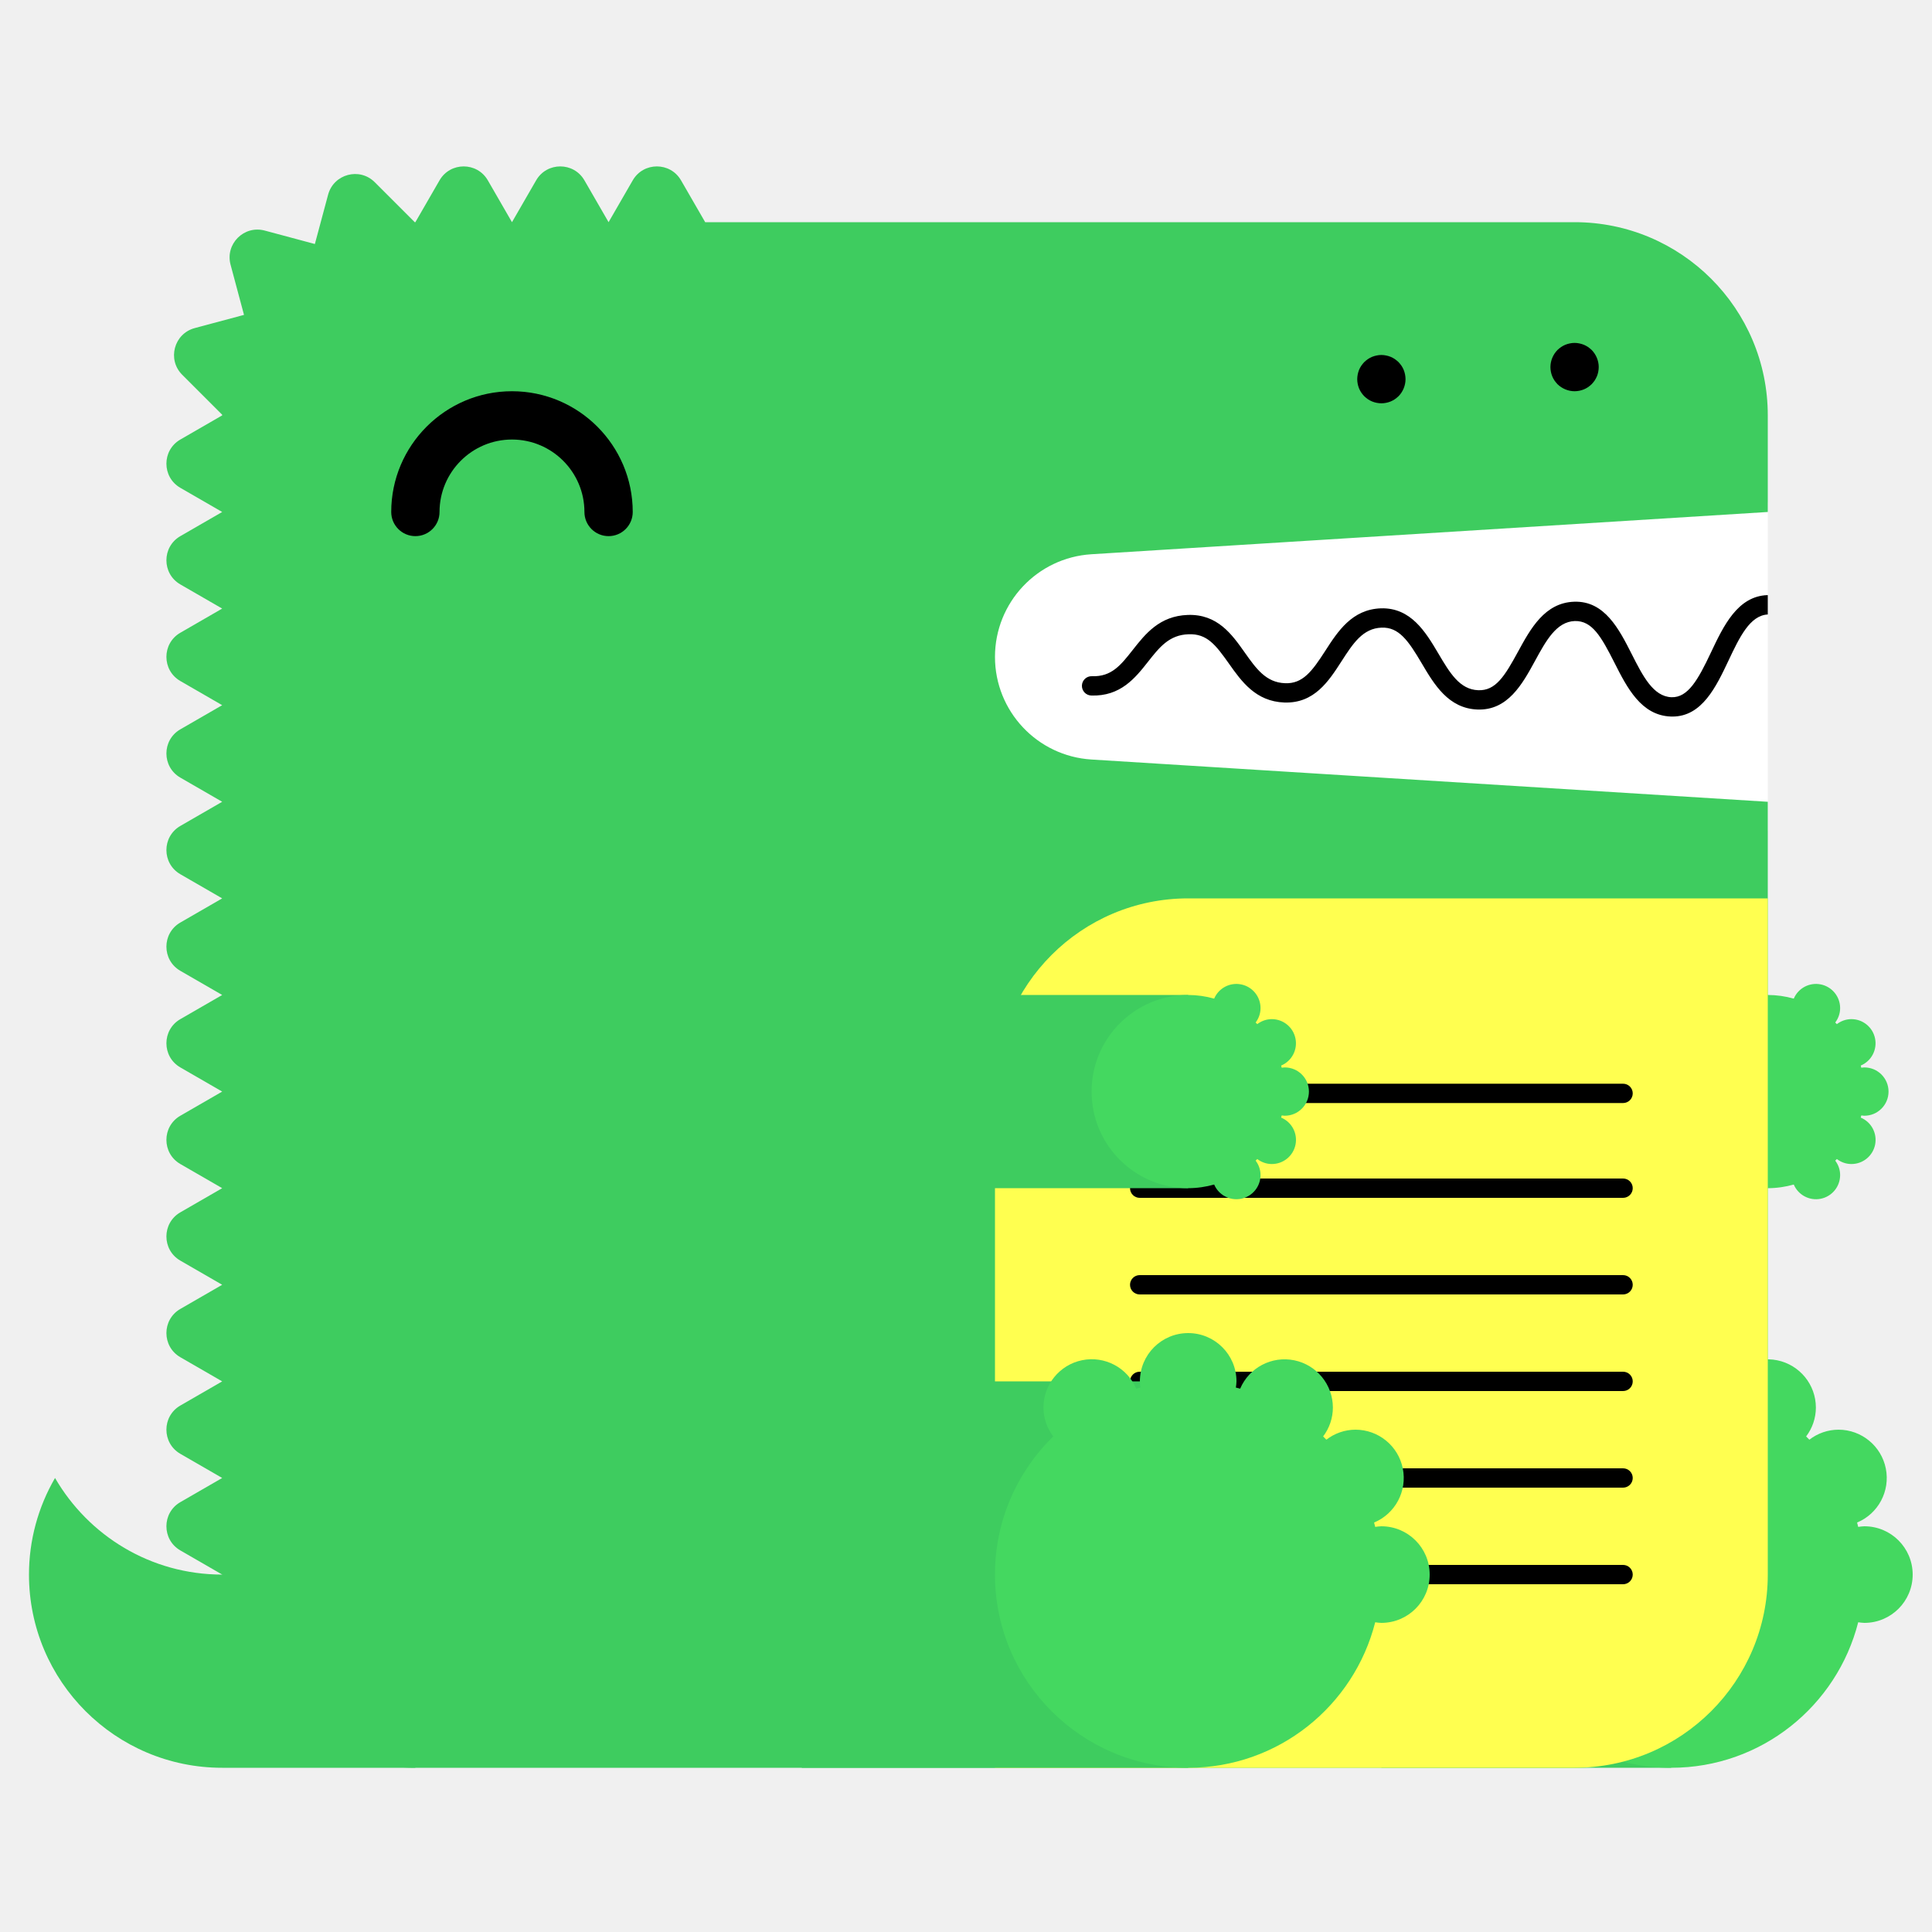
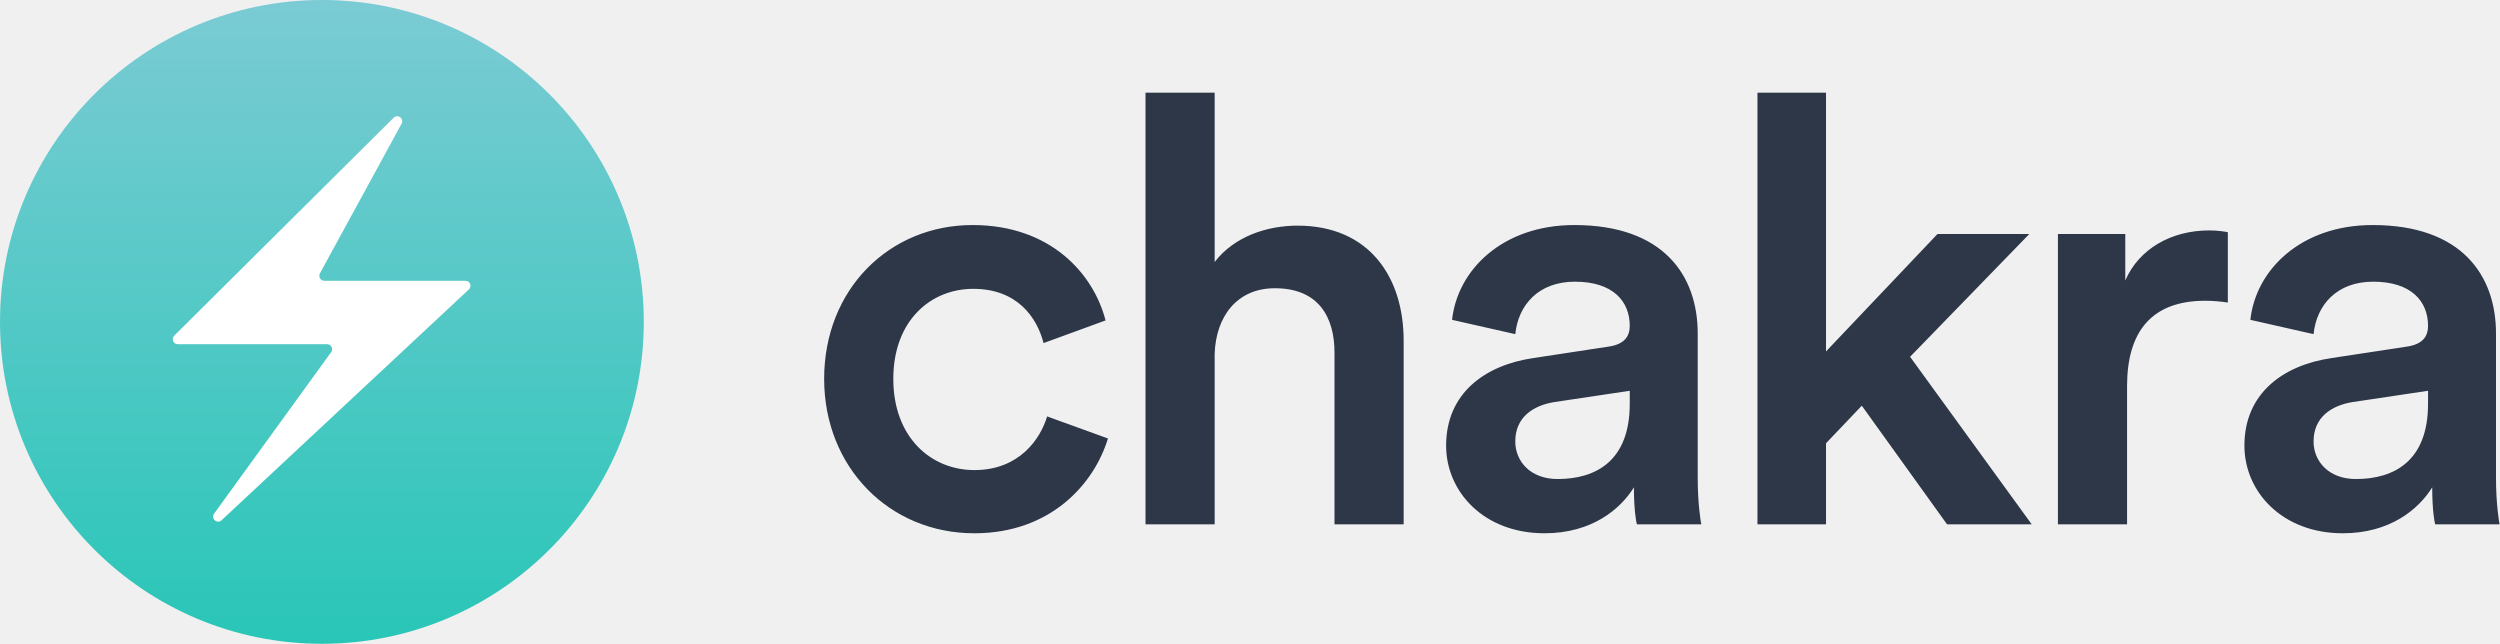
- <svg xmlns="http://www.w3.org/2000/svg" width="200" height="200" viewBox="0 0 200 200">
-   <g fill="none" fill-rule="evenodd">
-     <path fill="#FFF" d="M99 52h84v34H99z" />
-     <path d="M23 163c-7.398 0-13.843-4.027-17.303-10A19.886 19.886 0 0 0 3 163c0 11.046 8.954 20 20 20h20v-20H23z" fill="#3ECC5F" />
-     <path d="M112.98 57.376L183 53V43c0-11.046-8.954-20-20-20H73l-2.5-4.33c-1.112-1.925-3.889-1.925-5 0L63 23l-2.5-4.33c-1.111-1.925-3.889-1.925-5 0L53 23l-2.5-4.33c-1.111-1.925-3.889-1.925-5 0L43 23c-.022 0-.042.003-.065.003l-4.142-4.141c-1.57-1.571-4.252-.853-4.828 1.294l-1.369 5.104-5.192-1.392c-2.148-.575-4.111 1.389-3.535 3.536l1.39 5.193-5.102 1.367c-2.148.576-2.867 3.259-1.296 4.83l4.142 4.142c0 .021-.003.042-.003.064l-4.33 2.5c-1.925 1.111-1.925 3.889 0 5L23 53l-4.33 2.5c-1.925 1.111-1.925 3.889 0 5L23 63l-4.33 2.5c-1.925 1.111-1.925 3.889 0 5L23 73l-4.33 2.5c-1.925 1.111-1.925 3.889 0 5L23 83l-4.33 2.5c-1.925 1.111-1.925 3.889 0 5L23 93l-4.33 2.5c-1.925 1.111-1.925 3.889 0 5L23 103l-4.33 2.5c-1.925 1.111-1.925 3.889 0 5L23 113l-4.33 2.5c-1.925 1.111-1.925 3.889 0 5L23 123l-4.33 2.5c-1.925 1.111-1.925 3.889 0 5L23 133l-4.33 2.5c-1.925 1.111-1.925 3.889 0 5L23 143l-4.33 2.5c-1.925 1.111-1.925 3.889 0 5L23 153l-4.33 2.5c-1.925 1.111-1.925 3.889 0 5L23 163c0 11.046 8.954 20 20 20h120c11.046 0 20-8.954 20-20V83l-70.02-4.376A10.645 10.645 0 0 1 103 68c0-5.621 4.37-10.273 9.98-10.624" fill="#3ECC5F" />
-     <path fill="#3ECC5F" d="M143 183h30v-40h-30z" />
-     <path d="M193 158c-.219 0-.428.037-.639.064-.038-.15-.074-.301-.116-.451A5 5 0 0 0 190.32 148a4.96 4.96 0 0 0-3.016 1.036 26.531 26.531 0 0 0-.335-.336 4.955 4.955 0 0 0 1.011-2.987 5 5 0 0 0-9.599-1.959c-.148-.042-.297-.077-.445-.115.027-.211.064-.42.064-.639a5 5 0 0 0-5-5 5 5 0 0 0-5 5c0 .219.037.428.064.639-.148.038-.297.073-.445.115a4.998 4.998 0 0 0-9.599 1.959c0 1.125.384 2.151 1.011 2.987-3.717 3.632-6.031 8.693-6.031 14.3 0 11.046 8.954 20 20 20 9.339 0 17.16-6.41 19.361-15.064.211.027.42.064.639.064a5 5 0 0 0 5-5 5 5 0 0 0-5-5" fill="#44D860" />
-     <path fill="#3ECC5F" d="M153 123h30v-20h-30z" />
-     <path d="M193 115.5a2.5 2.5 0 1 0 0-5c-.109 0-.214.019-.319.032-.02-.075-.037-.15-.058-.225a2.501 2.501 0 0 0-.963-4.807c-.569 0-1.088.197-1.508.518a6.653 6.653 0 0 0-.168-.168c.314-.417.506-.931.506-1.494a2.5 2.5 0 0 0-4.8-.979A9.987 9.987 0 0 0 183 103c-5.522 0-10 4.478-10 10s4.478 10 10 10c.934 0 1.833-.138 2.69-.377a2.5 2.5 0 0 0 4.8-.979c0-.563-.192-1.077-.506-1.494.057-.055.113-.111.168-.168.42.321.939.518 1.508.518a2.5 2.5 0 0 0 .963-4.807c.021-.074.038-.15.058-.225.105.013.21.032.319.032" fill="#44D860" />
-     <path d="M63 55.5a2.5 2.5 0 0 1-2.5-2.5c0-4.136-3.364-7.5-7.5-7.5s-7.5 3.364-7.5 7.5a2.5 2.5 0 1 1-5 0c0-6.893 5.607-12.5 12.5-12.5S65.5 46.107 65.5 53a2.5 2.5 0 0 1-2.5 2.5" fill="#000" />
-     <path d="M103 183h60c11.046 0 20-8.954 20-20V93h-60c-11.046 0-20 8.954-20 20v70z" fill="#FFFF50" />
-     <path d="M168.02 124h-50.04a1 1 0 1 1 0-2h50.04a1 1 0 1 1 0 2m0 20h-50.04a1 1 0 1 1 0-2h50.04a1 1 0 1 1 0 2m0 20h-50.04a1 1 0 1 1 0-2h50.04a1 1 0 1 1 0 2m0-49.814h-50.04a1 1 0 1 1 0-2h50.04a1 1 0 1 1 0 2m0 19.814h-50.04a1 1 0 1 1 0-2h50.04a1 1 0 1 1 0 2m0 20h-50.04a1 1 0 1 1 0-2h50.04a1 1 0 1 1 0 2M183 61.611c-.012 0-.022-.006-.034-.005-3.09.105-4.552 3.196-5.842 5.923-1.346 2.85-2.387 4.703-4.093 4.647-1.889-.068-2.969-2.202-4.113-4.46-1.314-2.594-2.814-5.536-5.963-5.426-3.046.104-4.513 2.794-5.807 5.167-1.377 2.528-2.314 4.065-4.121 3.994-1.927-.07-2.951-1.805-4.136-3.813-1.321-2.236-2.848-4.75-5.936-4.664-2.994.103-4.465 2.385-5.763 4.4-1.373 2.13-2.335 3.428-4.165 3.351-1.973-.07-2.992-1.51-4.171-3.177-1.324-1.873-2.816-3.993-5.895-3.89-2.928.1-4.399 1.97-5.696 3.618-1.232 1.564-2.194 2.802-4.229 2.724a1 1 0 0 0-.072 2c3.017.101 4.545-1.8 5.872-3.487 1.177-1.496 2.193-2.787 4.193-2.855 1.926-.082 2.829 1.115 4.195 3.045 1.297 1.834 2.769 3.914 5.731 4.021 3.103.104 4.596-2.215 5.918-4.267 1.182-1.834 2.202-3.417 4.15-3.484 1.793-.067 2.769 1.35 4.145 3.681 1.297 2.197 2.766 4.686 5.787 4.796 3.125.108 4.634-2.62 5.949-5.035 1.139-2.088 2.214-4.06 4.119-4.126 1.793-.042 2.728 1.595 4.111 4.33 1.292 2.553 2.757 5.445 5.825 5.556l.169.003c3.064 0 4.518-3.075 5.805-5.794 1.139-2.41 2.217-4.68 4.067-4.773v-2z" fill="#000" />
-     <path fill="#3ECC5F" d="M83 183h40v-40H83z" />
-     <path d="M143 158c-.219 0-.428.037-.639.064-.038-.15-.074-.301-.116-.451A5 5 0 0 0 140.32 148a4.96 4.96 0 0 0-3.016 1.036 26.531 26.531 0 0 0-.335-.336 4.955 4.955 0 0 0 1.011-2.987 5 5 0 0 0-9.599-1.959c-.148-.042-.297-.077-.445-.115.027-.211.064-.42.064-.639a5 5 0 0 0-5-5 5 5 0 0 0-5 5c0 .219.037.428.064.639-.148.038-.297.073-.445.115a4.998 4.998 0 0 0-9.599 1.959c0 1.125.384 2.151 1.011 2.987-3.717 3.632-6.031 8.693-6.031 14.3 0 11.046 8.954 20 20 20 9.339 0 17.16-6.41 19.361-15.064.211.027.42.064.639.064a5 5 0 0 0 5-5 5 5 0 0 0-5-5" fill="#44D860" />
-     <path fill="#3ECC5F" d="M83 123h40v-20H83z" />
-     <path d="M133 115.5a2.5 2.5 0 1 0 0-5c-.109 0-.214.019-.319.032-.02-.075-.037-.15-.058-.225a2.501 2.501 0 0 0-.963-4.807c-.569 0-1.088.197-1.508.518a6.653 6.653 0 0 0-.168-.168c.314-.417.506-.931.506-1.494a2.5 2.5 0 0 0-4.8-.979A9.987 9.987 0 0 0 123 103c-5.522 0-10 4.478-10 10s4.478 10 10 10c.934 0 1.833-.138 2.69-.377a2.5 2.5 0 0 0 4.8-.979c0-.563-.192-1.077-.506-1.494.057-.055.113-.111.168-.168.42.321.939.518 1.508.518a2.5 2.5 0 0 0 .963-4.807c.021-.074.038-.15.058-.225.105.013.21.032.319.032" fill="#44D860" />
-     <path d="M143 41.75c-.16 0-.33-.02-.49-.05a2.52 2.52 0 0 1-.47-.14c-.15-.06-.29-.14-.431-.23-.13-.09-.259-.2-.38-.31-.109-.12-.219-.24-.309-.38s-.17-.28-.231-.43a2.619 2.619 0 0 1-.189-.96c0-.16.02-.33.05-.49.03-.16.08-.31.139-.47.061-.15.141-.29.231-.43.09-.13.2-.26.309-.38.121-.11.25-.22.38-.31.141-.09.281-.17.431-.23.149-.06.31-.11.47-.14.32-.07.65-.07.98 0 .159.03.32.08.47.14.149.06.29.14.43.23.13.09.259.2.38.31.11.12.22.25.31.38.09.14.17.28.23.43.06.16.11.31.14.47.029.16.05.33.05.49 0 .66-.271 1.31-.73 1.77-.121.11-.25.22-.38.31-.14.09-.281.17-.43.23a2.565 2.565 0 0 1-.96.19m20-1.25c-.66 0-1.3-.27-1.771-.73a3.802 3.802 0 0 1-.309-.38c-.09-.14-.17-.28-.231-.43a2.619 2.619 0 0 1-.189-.96c0-.66.27-1.3.729-1.77.121-.11.25-.22.38-.31.141-.09.281-.17.431-.23.149-.06.31-.11.47-.14.32-.07.66-.07.98 0 .159.03.32.08.47.14.149.06.29.14.43.23.13.09.259.2.38.31.459.47.73 1.11.73 1.77 0 .16-.021.33-.05.49-.03.16-.08.32-.14.47-.07.15-.14.29-.23.43-.09.13-.2.26-.31.38-.121.11-.25.22-.38.31-.14.09-.281.17-.43.23a2.565 2.565 0 0 1-.96.19" fill="#000" />
-   </g>
+ <svg xmlns="http://www.w3.org/2000/svg" viewBox="0 0 998 257" class="css-2dk2qc">
+   <path d="M388.5 115.302c17.612 0 25.466 11.424 28.084 21.658l24.752-9.044c-4.76-18.564-21.896-38.08-53.074-38.08-33.32 0-59.262 25.704-59.262 61.404 0 35.224 25.942 61.642 59.976 61.642 30.464 0 47.838-19.754 53.312-37.842l-24.276-8.806c-2.618 8.806-10.948 21.42-29.036 21.42-17.374 0-32.368-13.09-32.368-36.414s14.994-35.938 31.892-35.938zM484.894 141.244c.476-14.756 8.806-26.18 24.038-26.18 17.374 0 23.8 11.424 23.8 25.704v68.544h27.608v-73.304c0-25.466-13.804-45.934-42.364-45.934-12.138 0-25.228 4.284-33.082 14.518V37h-27.608v172.312h27.608v-68.068zM577.29 177.896c0 18.326 14.994 34.986 39.27 34.986 18.802 0 30.226-9.52 35.7-18.326 0 9.282.952 14.042 1.19 14.756h25.704c-.238-1.19-1.428-8.092-1.428-18.564v-57.596c0-23.086-13.566-43.316-49.266-43.316-28.56 0-46.648 17.85-48.79 37.842l25.228 5.712c1.19-11.662 9.282-20.944 23.8-20.944 15.232 0 21.896 7.854 21.896 17.612 0 4.046-1.904 7.378-8.568 8.33l-29.75 4.522c-19.754 2.856-34.986 14.28-34.986 34.986zm44.506 13.328c-10.948 0-16.898-7.14-16.898-14.994 0-9.52 6.902-14.28 15.47-15.708L650.594 156v5.236c0 22.61-13.328 29.988-28.798 29.988zM810.108 93.406h-36.652l-44.506 46.886V37h-27.37v172.312h27.37v-32.368l14.28-14.994 34.034 47.362h33.796l-48.552-66.878 47.6-49.028zM889.349 92.692c-1.19-.238-4.046-.714-7.378-.714-15.232 0-28.084 7.378-33.558 19.992V93.406h-26.894v115.906h27.608v-55.216c0-21.658 9.758-34.034 31.178-34.034 2.856 0 5.95.238 9.044.714V92.692zM895.968 177.896c0 18.326 14.994 34.986 39.27 34.986 18.802 0 30.226-9.52 35.7-18.326 0 9.282.952 14.042 1.19 14.756h25.704c-.238-1.19-1.428-8.092-1.428-18.564v-57.596c0-23.086-13.566-43.316-49.266-43.316-28.56 0-46.648 17.85-48.79 37.842l25.228 5.712c1.19-11.662 9.282-20.944 23.8-20.944 15.232 0 21.896 7.854 21.896 17.612 0 4.046-1.904 7.378-8.568 8.33l-29.75 4.522c-19.754 2.856-34.986 14.28-34.986 34.986zm44.506 13.328c-10.948 0-16.898-7.14-16.898-14.994 0-9.52 6.902-14.28 15.47-15.708L969.272 156v5.236c0 22.61-13.328 29.988-28.798 29.988z" fill="#2D3748" />
+   <rect width="257" height="257" rx="128.5" fill="url(#logo)" />
+   <path d="M69.558 133.985l87.592-86.989c1.636-1.625 4.27.352 3.165 2.377l-32.601 59.752c-.728 1.332.237 2.958 1.755 2.958h56.34c1.815 0 2.691 2.223 1.364 3.462l-98.728 92.142c-1.77 1.652-4.405-.676-2.984-2.636l46.736-64.473c.958-1.322.014-3.174-1.619-3.174H70.967c-1.785 0-2.676-2.161-1.409-3.419z" fill="#fff" />
+   <defs>
+     <linearGradient id="logo" x1="128.5" x2="128.5" y2="257" gradientUnits="userSpaceOnUse">
+       <stop stop-color="#7BCBD4" />
+       <stop offset="1" stop-color="#29C6B7" />
+     </linearGradient>
+   </defs>
</svg>
